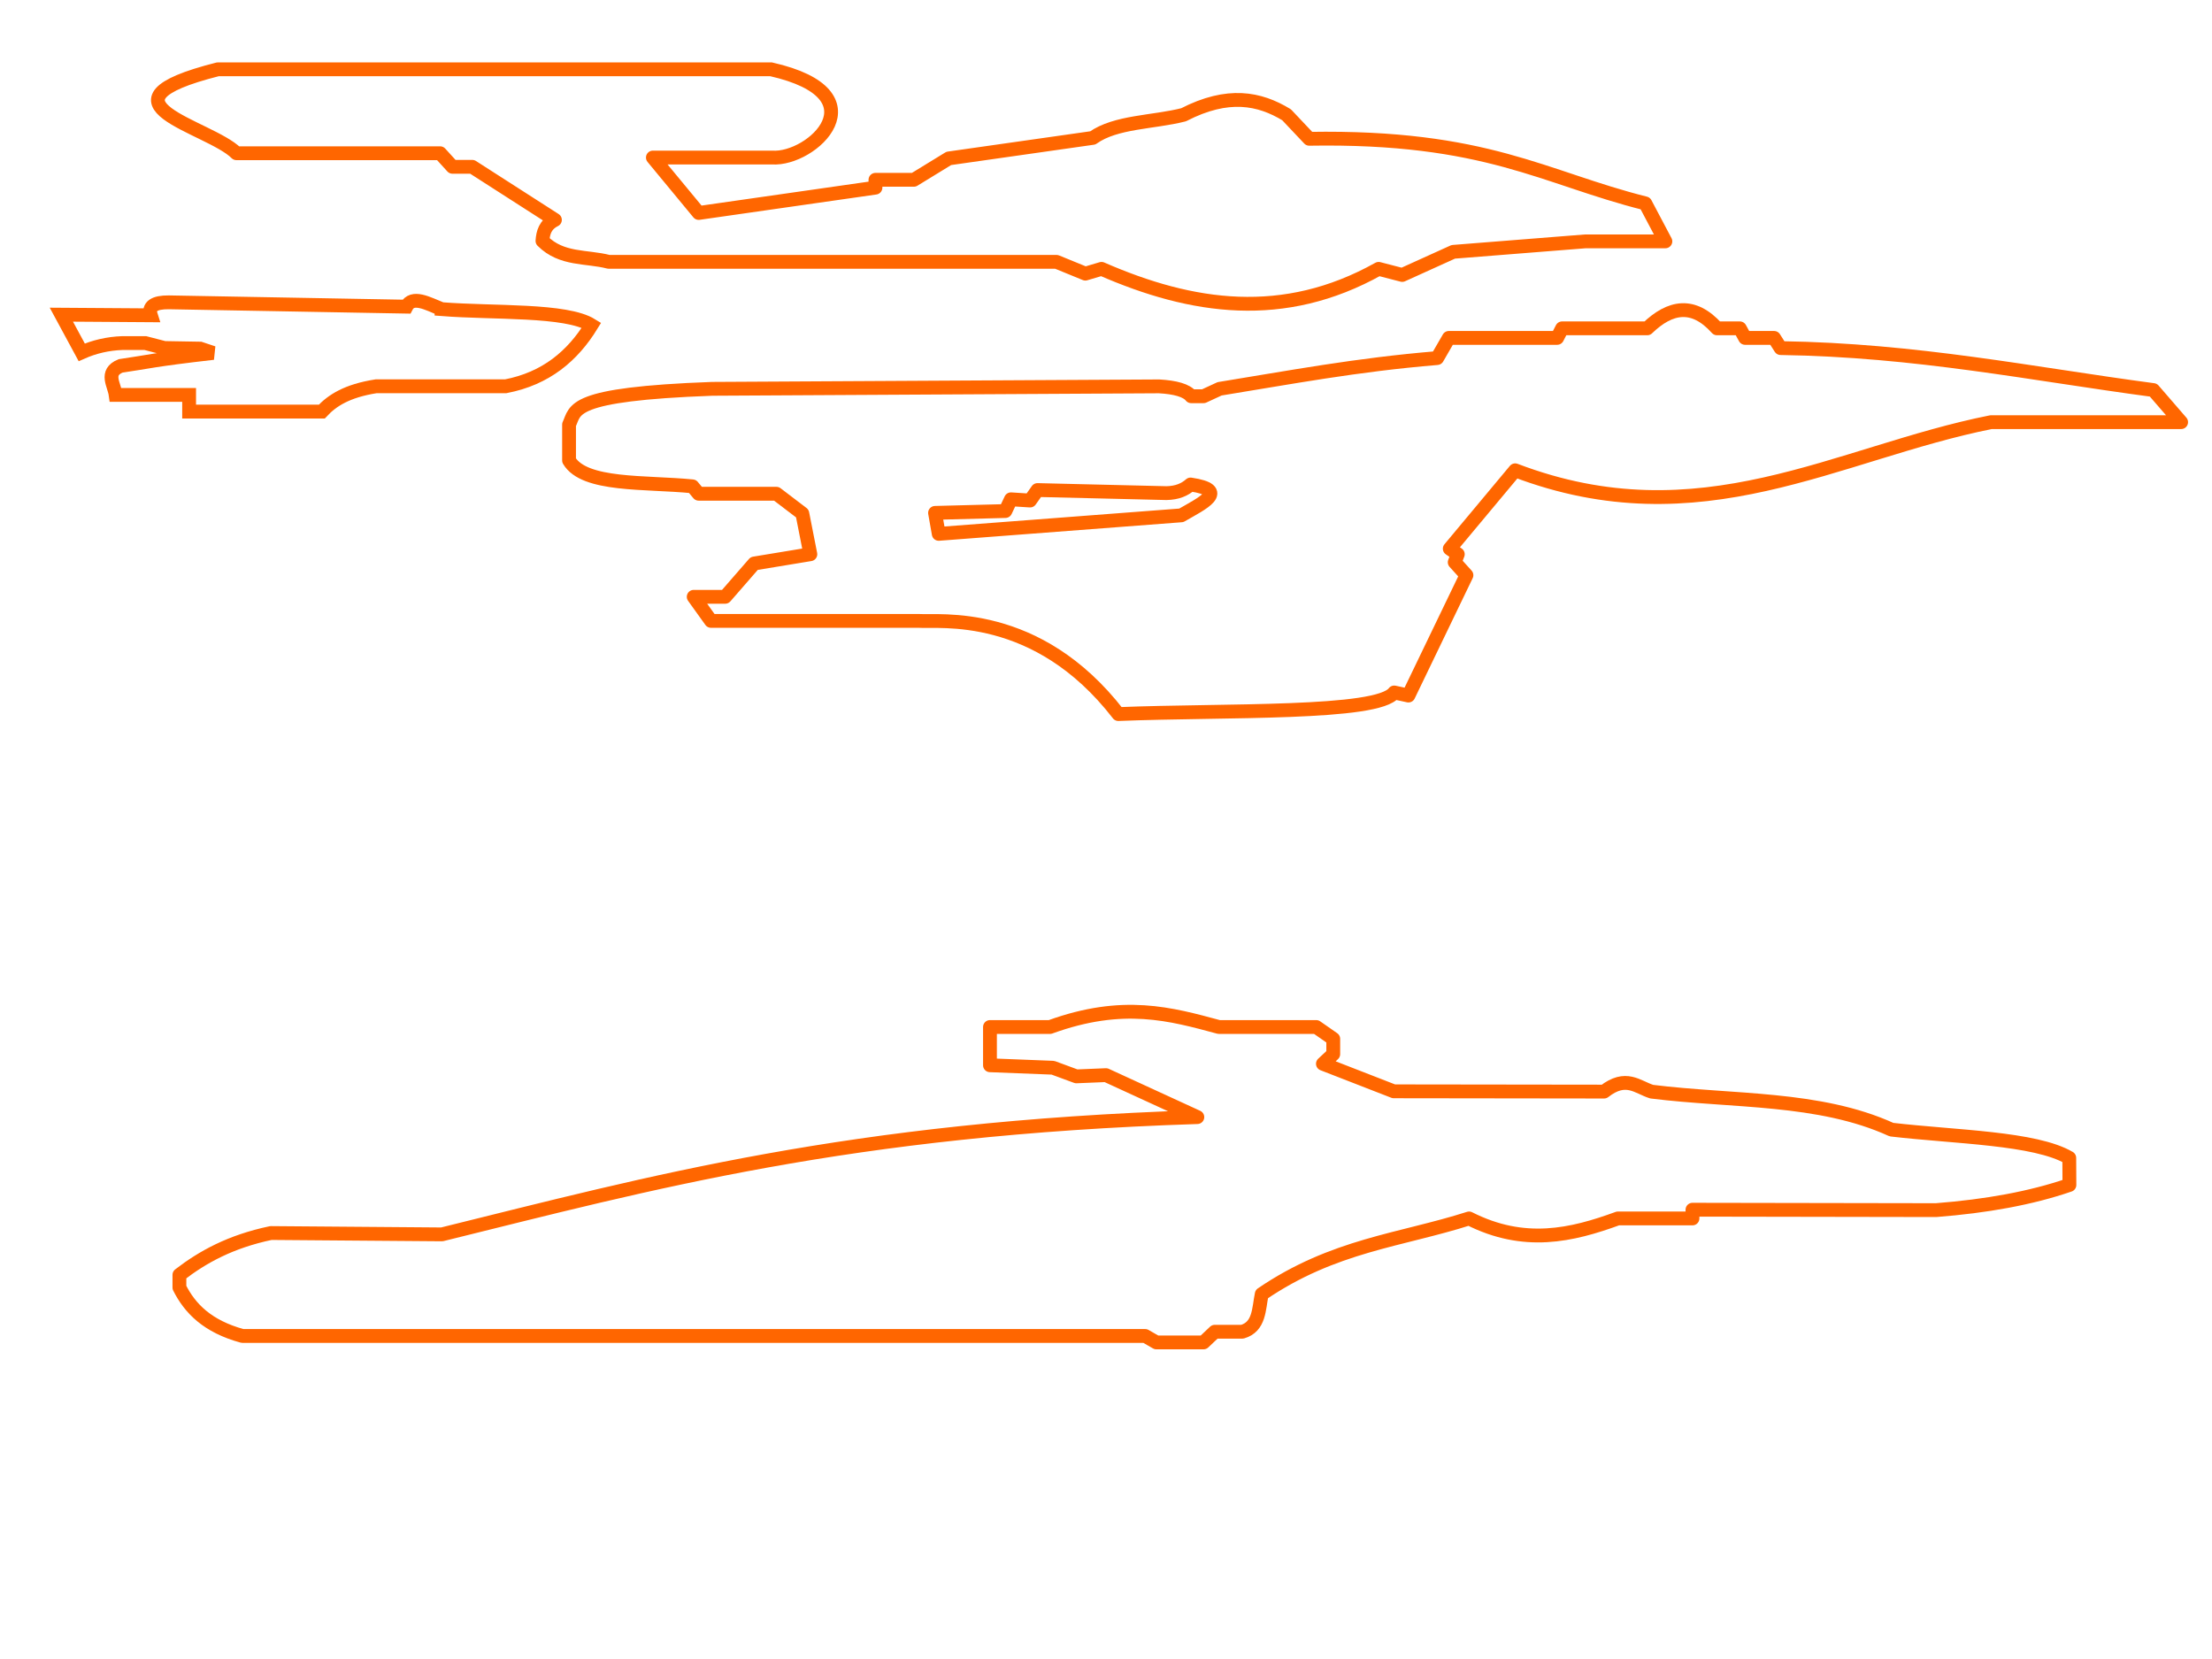
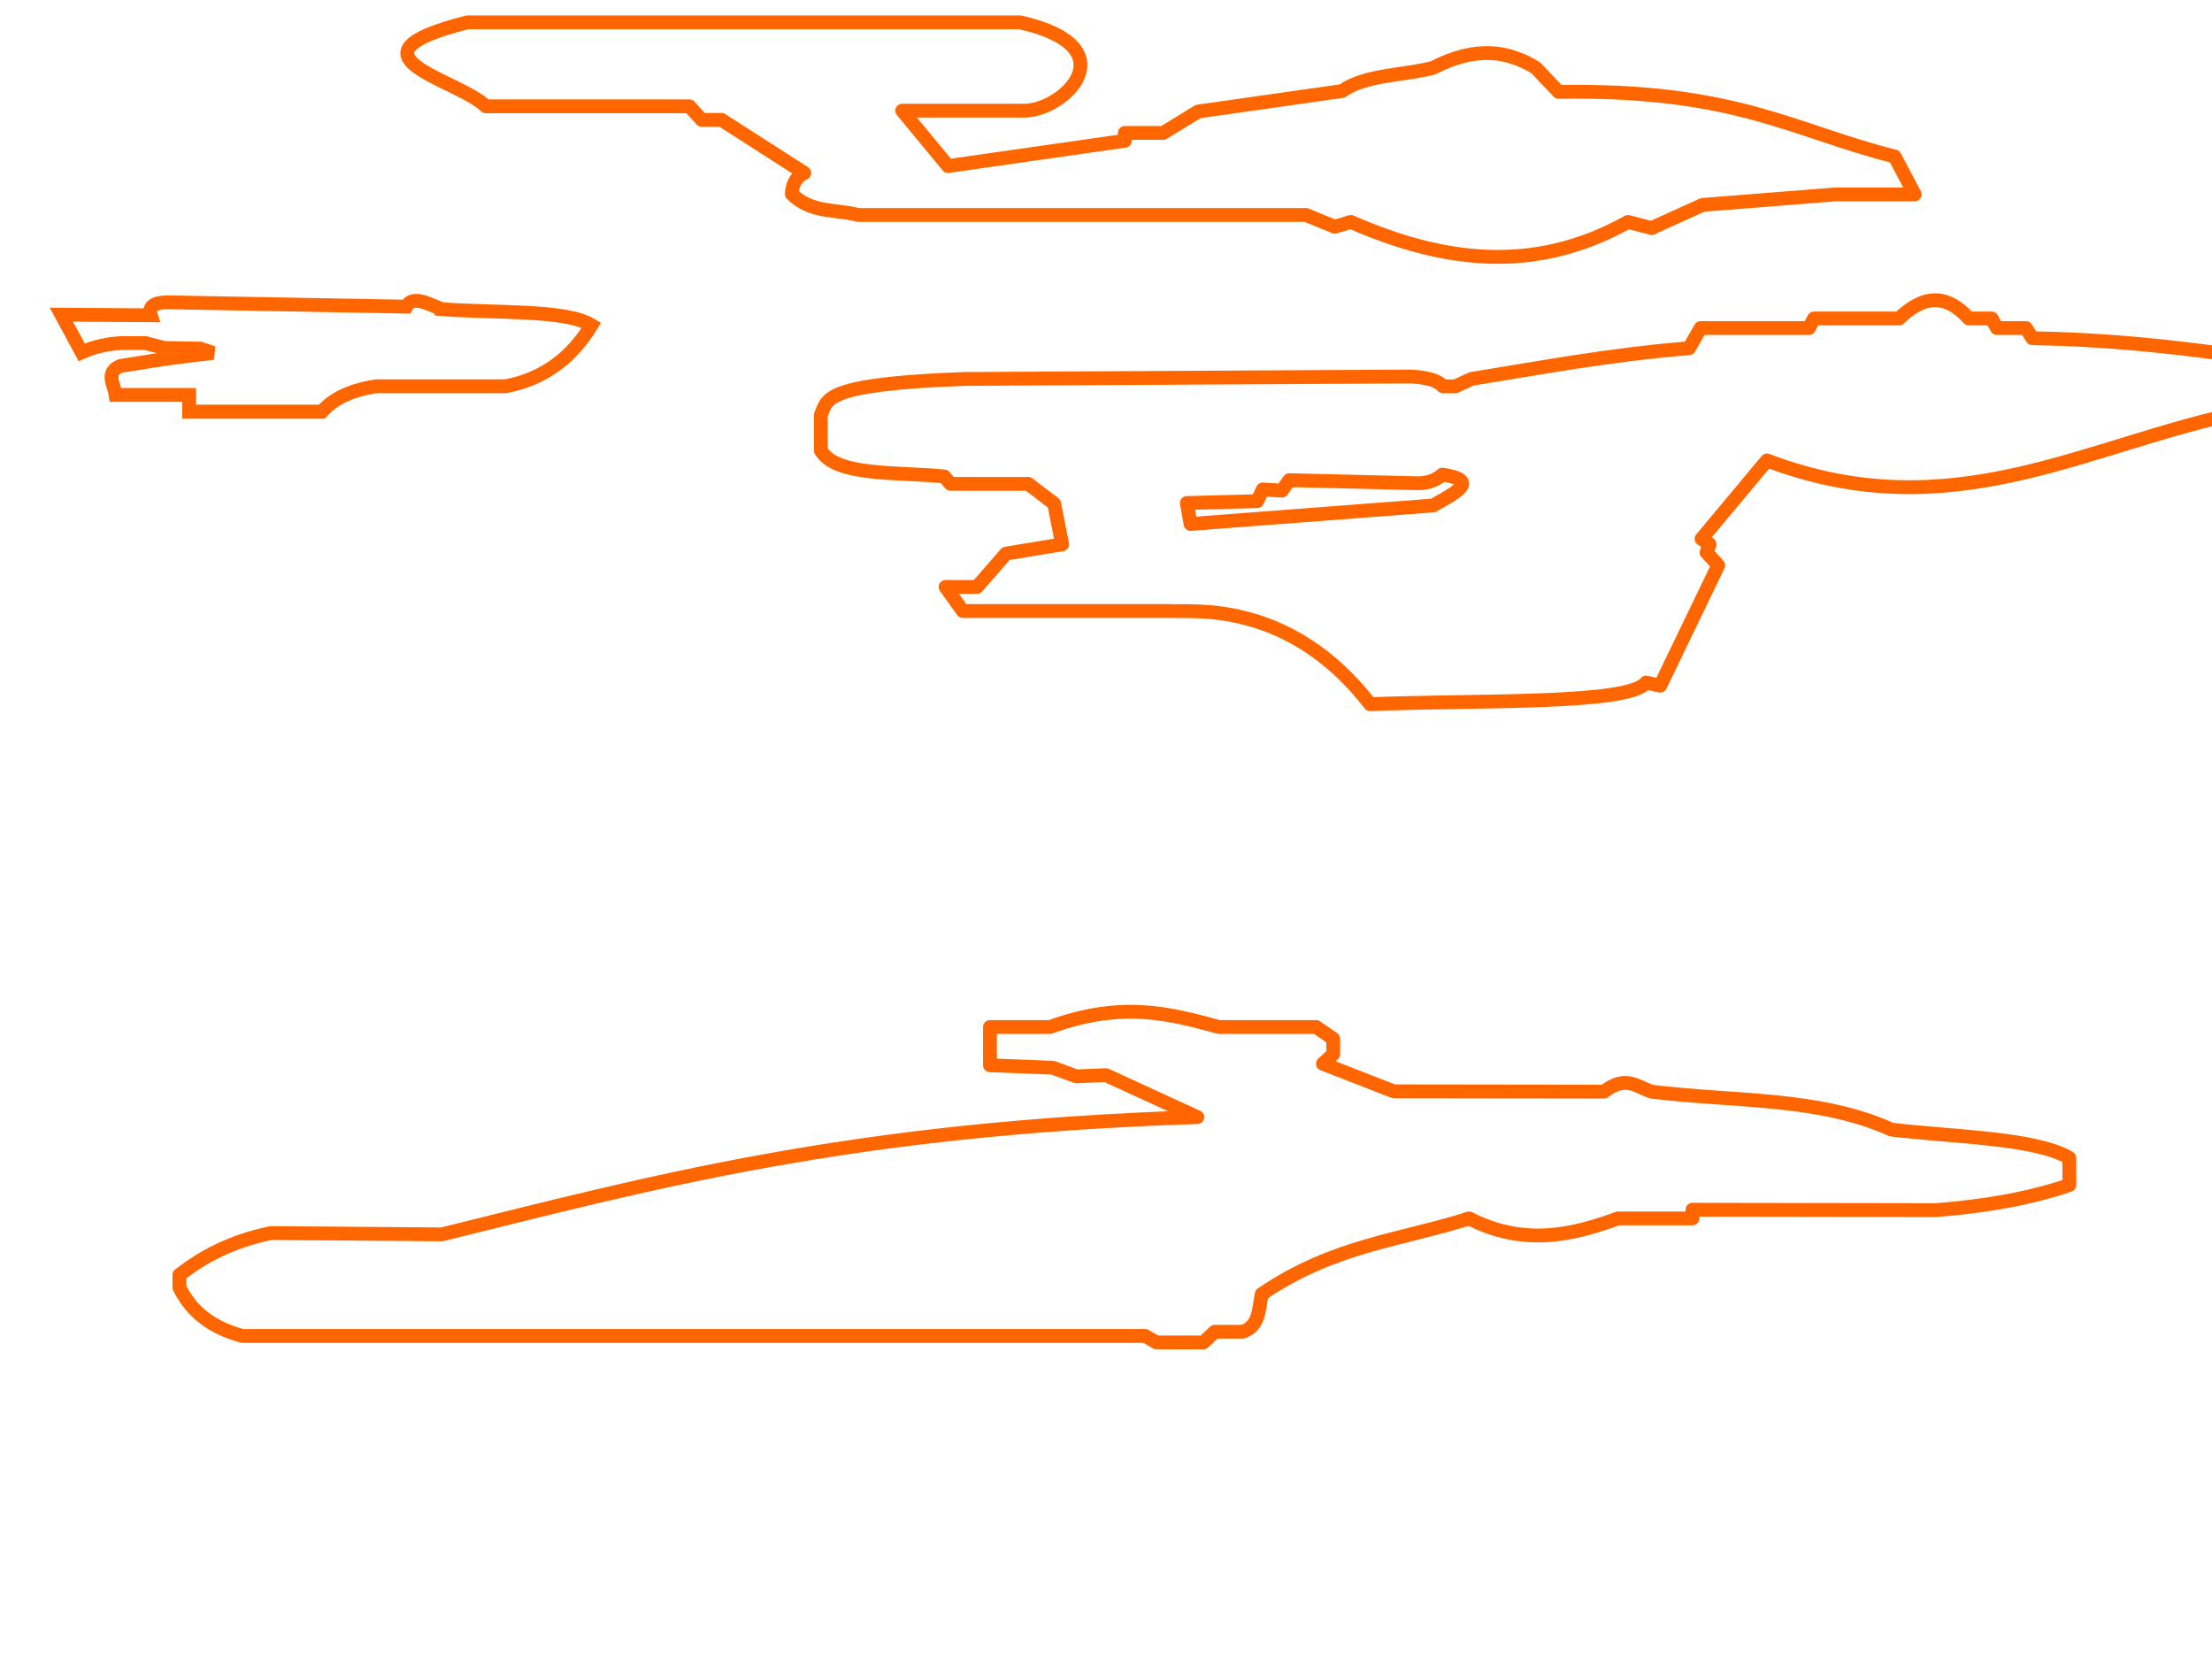
<svg xmlns="http://www.w3.org/2000/svg" width="640" height="480" viewBox="0 0 169.333 127" version="1.1" id="svg8">
  <defs id="defs2" />
  <g id="layer1">
-     <path style="fill:none;stroke:#ff6600;stroke-width:1.058;stroke-linecap:round;stroke-linejoin:round;stroke-miterlimit:4;stroke-dasharray:none;stroke-opacity:1" d="M 59.016,5.304 H 16.683 c -10.13,2.56 -0.651,4.347 1.417,6.426 h 15.592 l 0.945,1.039 h 1.512 l 6.331,4.063 c -0.749,0.375 -0.909,0.97 -0.953,1.61 1.476,1.475 3.365,1.157 5.078,1.604 h 34.277 l 2.205,0.902 1.236,-0.367 c 6.92,3.024 13.94,4.07 21.215,0 l 1.804,0.468 3.909,-1.771 10.123,-0.802 h 6.114 l -1.537,-2.907 c -7.774,-1.949 -12.156,-5.169 -25.725,-4.944 L 98.489,8.786 c -2.072,-1.261 -4.484,-1.751 -7.884,0 -2.316,0.59 -5.2,0.519 -6.949,1.771 l -11.025,1.57 -2.673,1.637 h -2.94 v 0.601 l -13.531,1.938 -3.508,-4.243 h 9.121 c 3.063,0.217 8.472,-4.825 -0.084,-6.757 z" id="path863" />
+     <path style="fill:none;stroke:#ff6600;stroke-width:1.058;stroke-linecap:round;stroke-linejoin:round;stroke-miterlimit:4;stroke-dasharray:none;stroke-opacity:1" d="M 78.104,1.713 H 35.771 c -10.13,2.56 -0.651,4.347 1.417,6.426 h 15.592 l 0.945,1.039 h 1.512 l 6.331,4.063 c -0.749,0.375 -0.909,0.97 -0.953,1.61 1.476,1.475 3.365,1.157 5.078,1.604 h 34.277 l 2.205,0.902 1.236,-0.367 c 6.92,3.024 13.94,4.07 21.215,0 l 1.804,0.468 3.909,-1.771 10.123,-0.802 h 6.114 l -1.537,-2.907 c -7.774,-1.949 -12.156,-5.169 -25.725,-4.944 l -1.737,-1.837 c -2.072,-1.261 -4.484,-1.751 -7.884,0 -2.316,0.59 -5.2,0.519 -6.949,1.771 l -11.025,1.57 -2.673,1.637 h -2.94 v 0.601 L 72.575,12.713 69.067,8.47 h 9.121 c 3.063,0.217 8.472,-4.825 -0.084,-6.757 z" id="path863" />
    <path style="fill:none;stroke:#ff6600;stroke-width:1.058;stroke-linecap:butt;stroke-linejoin:miter;stroke-miterlimit:4;stroke-dasharray:none;stroke-opacity:1" d="m 33.801,23.665 c 4.042,0.316 9.519,0.012 11.481,1.228 -1.449,2.356 -3.483,4.082 -6.567,4.677 h -9.922 c -2.233,0.351 -3.363,1.086 -4.158,1.937 H 14.477 v -1.276 H 8.854 c -0.105,-0.79 -0.846,-1.719 0.378,-2.221 2.163,-0.313 2.409,-0.456 7.087,-0.992 l -0.992,-0.331 -2.74,-0.047 -1.465,-0.378 H 9.374 c -1.137,0.041 -2.17,0.289 -3.118,0.709 l -1.559,-2.882 6.851,0.047 c -0.219,-0.685 0.266,-1 1.37,-0.992 l 18.19,0.331 c 0.462,-0.895 1.627,-0.244 2.693,0.189 z" id="path916" />
-     <path style="fill:none;stroke:#ff6600;stroke-width:1.058;stroke-linecap:round;stroke-linejoin:round;stroke-miterlimit:4;stroke-dasharray:none;stroke-opacity:1" d="m 93.36,29.766 -1.228,0.567 H 91.187 C 90.829,29.883 89.969,29.648 88.73,29.577 l -34.207,0.189 c -10.995,0.401 -10.422,1.61 -10.961,2.74 v 2.74 c 1.165,1.984 5.844,1.627 9.449,1.984 l 0.472,0.567 h 5.953 l 1.984,1.512 0.614,3.118 -4.299,0.709 -2.221,2.551 h -2.41 l 1.323,1.843 H 70.304 c 1.589,0.115 9.068,-0.932 15.308,7.134 8.15,-0.329 19.864,0.054 21.119,-1.654 l 1.087,0.236 4.441,-9.213 -0.898,-0.992 0.236,-0.614 -0.614,-0.425 5.008,-6 c 14.193,5.411 24.631,-1.338 36.427,-3.685 h 14.552 l -2.126,-2.457 c -9.341,-1.242 -18.106,-3.06 -28.537,-3.213 l -0.496,-0.78 h -2.221 l -0.402,-0.732 h -1.748 c -1.814,-2.02 -3.588,-1.691 -5.339,0 h -6.52 l -0.378,0.732 h -8.292 l -0.892,1.545 c -6.19,0.511 -11.299,1.486 -16.66,2.353 z" id="path948" />
-     <path style="fill:none;stroke:#ff6600;stroke-width:1.058;stroke-linecap:round;stroke-linejoin:round;stroke-miterlimit:4;stroke-dasharray:none;stroke-opacity:1" d="m 71.579,39.262 0.283,1.606 18.568,-1.417 c 1.628,-0.934 3.705,-1.915 0.709,-2.362 -0.442,0.393 -1.023,0.646 -1.843,0.661 l -9.875,-0.236 -0.567,0.803 -1.465,-0.094 -0.425,0.898 z" id="path950" />
-     <path style="fill:none;stroke:#ff6600;stroke-width:1.058;stroke-linecap:round;stroke-linejoin:round;stroke-opacity:1;stroke-miterlimit:4;stroke-dasharray:none" d="m 33.829,94.494 c 15.962,-3.94 31.101,-8.115 57.83,-8.977 l -6.993,-3.213 -2.268,0.094 -1.795,-0.661 -4.819,-0.189 v -2.929 h 4.597 c 5.606,-2.038 9.249,-0.989 12.929,0 h 7.45 l 1.303,0.907 v 1.169 l -0.791,0.739 5.424,2.109 16.099,0.021 c 1.682,-1.311 2.552,-0.339 3.646,0.005 6.19,0.776 12.814,0.381 18.357,2.907 4.889,0.572 10.994,0.632 13.609,2.164 l 0.011,2.071 c -2.945,1.014 -6.381,1.63 -10.213,1.927 l -18.643,-0.032 v 0.668 h -5.71 c -3.539,1.293 -7.167,2.14 -11.391,0 -5.261,1.68 -10.361,2.035 -15.873,5.792 -0.234,1.144 -0.165,2.5 -1.488,2.881 h -2.105 l -0.864,0.818 h -3.608 l -0.856,-0.494 H 18.556 c -2.678,-0.733 -4.011,-2.098 -4.822,-3.708 v -0.969 c 1.777,-1.369 3.902,-2.55 7.005,-3.203 z" id="path1084" />
+     <path style="fill:none;stroke:#ff6600;stroke-width:1.058;stroke-linecap:round;stroke-linejoin:round;stroke-miterlimit:4;stroke-dasharray:none;stroke-opacity:1" d="m 112.637,29.01 -1.228,0.567 h -0.945 c -0.358,-0.45 -1.217,-0.684 -2.457,-0.756 l -34.207,0.189 c -10.995,0.401 -10.422,1.61 -10.961,2.74 v 2.74 c 1.165,1.984 5.844,1.627 9.449,1.984 l 0.472,0.567 h 5.953 l 1.984,1.512 0.614,3.118 -4.299,0.709 -2.221,2.551 H 72.382 l 1.323,1.843 h 15.875 c 1.589,0.115 9.068,-0.932 15.308,7.134 8.15,-0.329 19.864,0.054 21.119,-1.654 l 1.087,0.236 4.441,-9.213 -0.898,-0.992 0.236,-0.614 -0.614,-0.425 5.008,-6 c 14.193,5.411 24.631,-1.338 36.427,-3.685 h 14.552 l -2.126,-2.457 c -9.341,-1.242 -18.106,-3.06 -28.537,-3.213 l -0.496,-0.78 h -2.221 l -0.402,-0.732 h -1.748 c -1.814,-2.02 -3.588,-1.691 -5.339,0 H 138.859 l -0.378,0.732 h -8.292 l -0.892,1.545 c -6.19,0.511 -11.299,1.486 -16.66,2.353 z" id="path948" />
+     <path style="fill:none;stroke:#ff6600;stroke-width:1.058;stroke-linecap:round;stroke-linejoin:round;stroke-miterlimit:4;stroke-dasharray:none;stroke-opacity:1" d="m 90.856,38.506 0.283,1.606 18.568,-1.417 c 1.628,-0.934 3.705,-1.915 0.709,-2.362 -0.442,0.393 -1.023,0.646 -1.843,0.661 l -9.875,-0.236 -0.567,0.803 -1.465,-0.094 -0.425,0.898 z" id="path950" />
+     <path style="fill:none;stroke:#ff6600;stroke-width:1.058;stroke-linecap:round;stroke-linejoin:round;stroke-miterlimit:4;stroke-dasharray:none;stroke-opacity:1" d="m 33.829,94.494 c 15.962,-3.94 31.101,-8.115 57.83,-8.977 l -6.993,-3.213 -2.268,0.094 -1.795,-0.661 -4.819,-0.189 v -2.929 h 4.597 c 5.606,-2.038 9.249,-0.989 12.929,0 h 7.45 l 1.303,0.907 v 1.169 l -0.791,0.739 5.424,2.109 16.099,0.021 c 1.682,-1.311 2.552,-0.339 3.646,0.005 6.19,0.776 12.814,0.381 18.357,2.907 4.889,0.572 10.994,0.632 13.609,2.164 l 0.011,2.071 c -2.945,1.014 -6.381,1.63 -10.213,1.927 l -18.643,-0.032 v 0.668 h -5.71 c -3.539,1.293 -7.167,2.14 -11.391,0 -5.261,1.68 -10.361,2.035 -15.873,5.792 -0.234,1.144 -0.165,2.5 -1.488,2.881 h -2.105 l -0.864,0.818 h -3.608 l -0.856,-0.494 H 18.556 c -2.678,-0.733 -4.011,-2.098 -4.822,-3.708 v -0.969 c 1.777,-1.369 3.902,-2.55 7.005,-3.203 z" id="path1084" />
  </g>
</svg>
